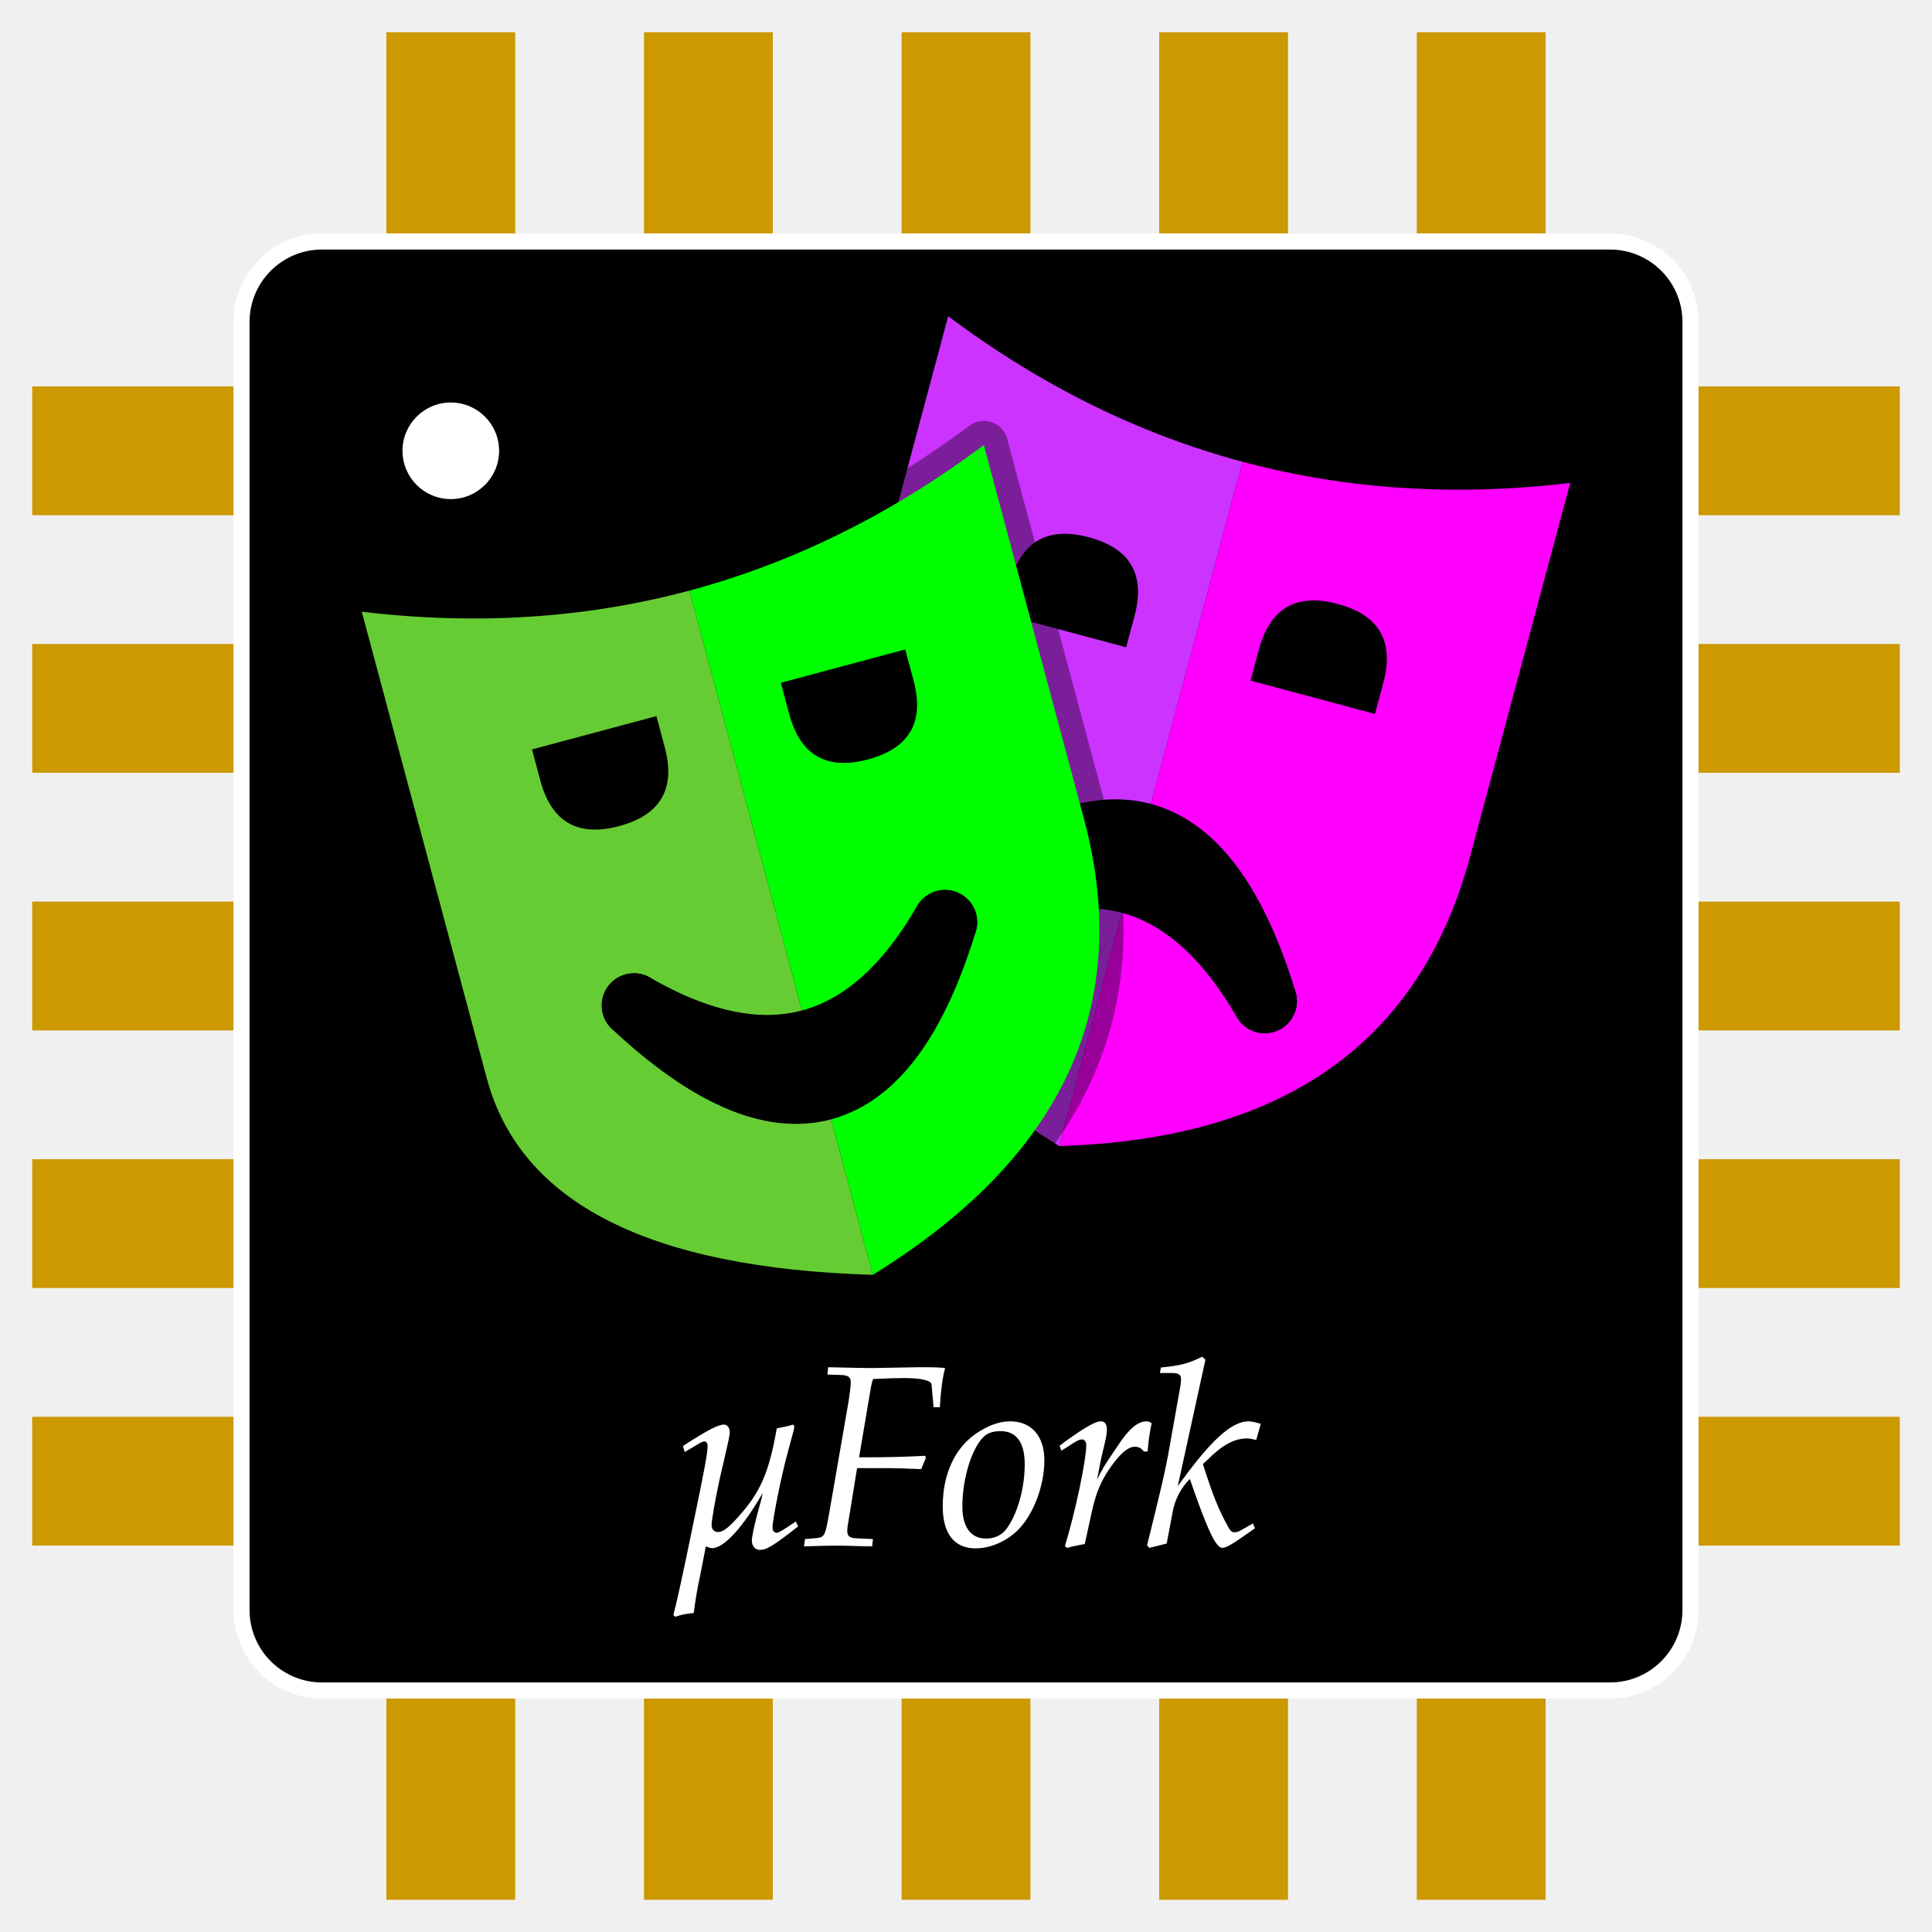
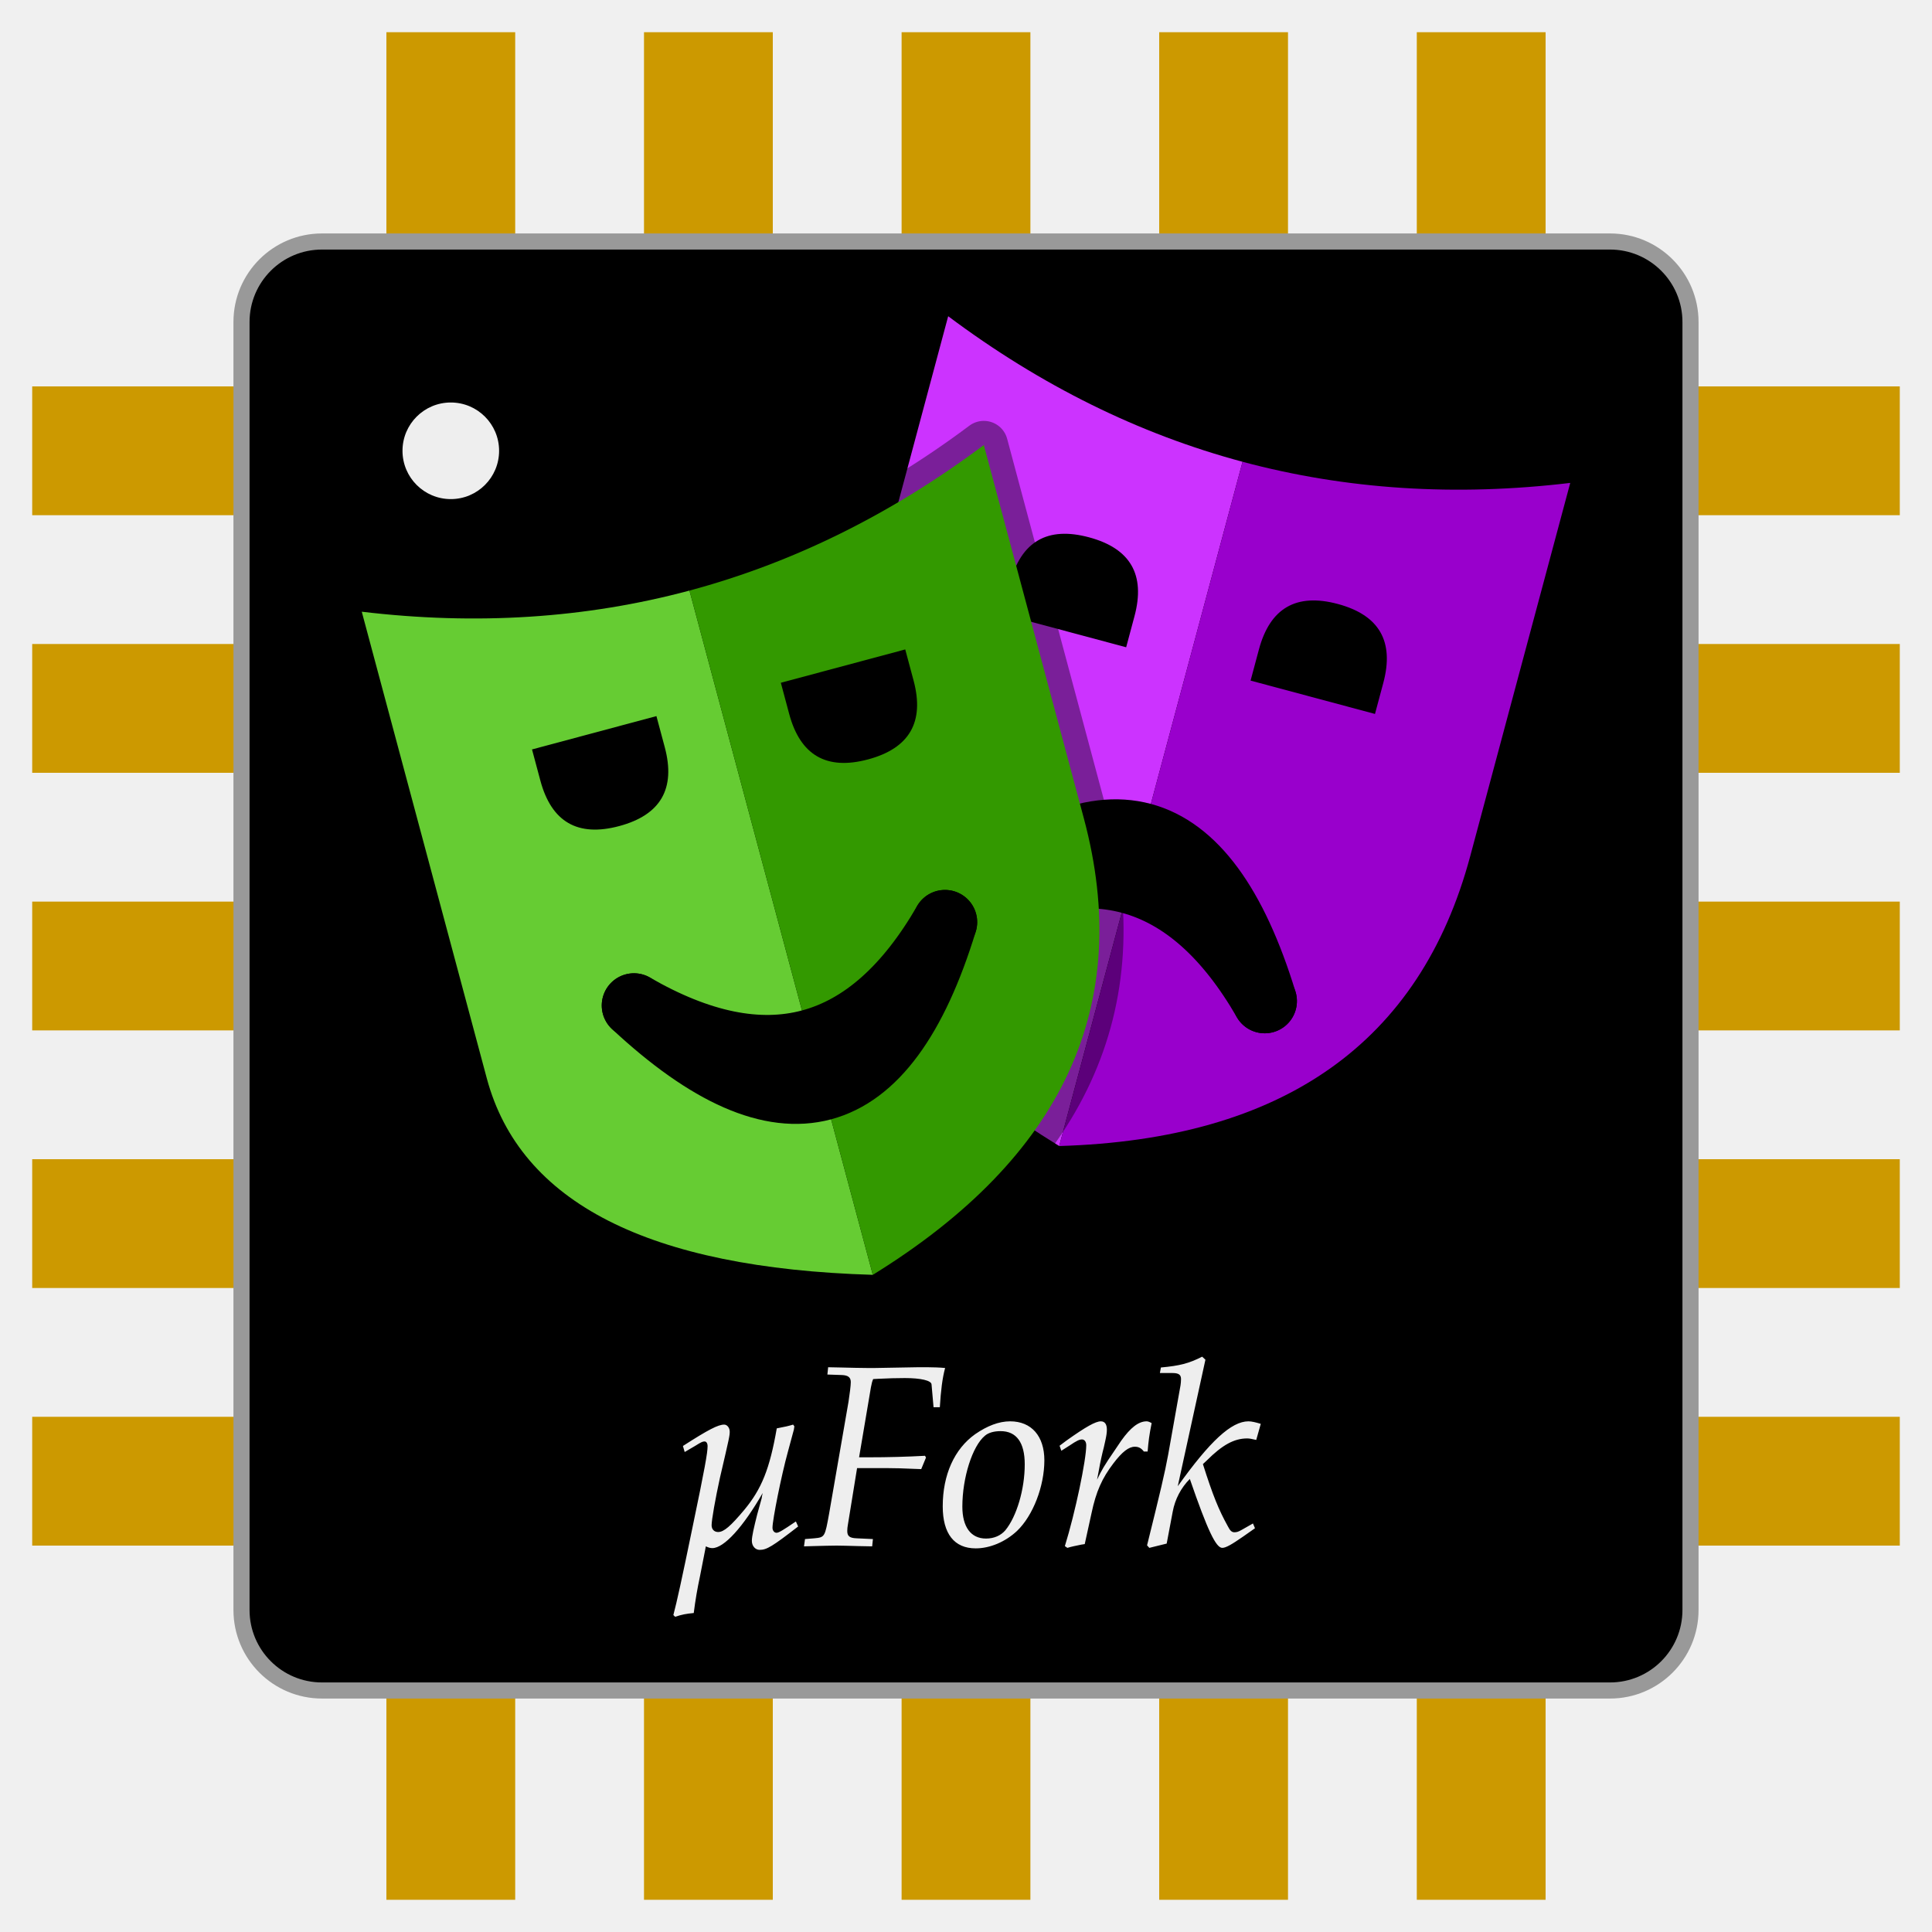
<svg xmlns="http://www.w3.org/2000/svg" version="1.1" width="120" height="120">
  <g transform="scale(1.0)">
    <g fill="#C90">
      <rect x="2" y="24" width="116" height="8" />
      <rect x="2" y="40" width="116" height="8" />
      <rect x="2" y="56" width="116" height="8" />
      <rect x="2" y="72" width="116" height="8" />
      <rect x="2" y="88" width="116" height="8" />
      <rect x="24" y="2" width="8" height="116" />
      <rect x="40" y="2" width="8" height="116" />
      <rect x="56" y="2" width="8" height="116" />
      <rect x="72" y="2" width="8" height="116" />
      <rect x="88" y="2" width="8" height="116" />
    </g>
-     <rect x="15" y="15" rx="5" ry="5" width="90" height="90" fill="#000" stroke="#FFF" stroke-width="1" />
-     <g fill="#FFF">
+     <rect x="15" y="15" rx="5" ry="5" width="90" height="90" fill="#000" stroke="#999" stroke-width="1" />
+     <g fill="#EEE">
      <circle cx="28" cy="28" r="3" />
      <text x="60" y="96" font-size="16" text-anchor="middle" font-family="Palatino" font-style="italic">μFork</text>
    </g>
    <g transform="translate(72, 48) rotate(15)">
      <path d="M -20 -24 q 10 4 20 4 q 10 0 20 -4 v 24 q 0 18 -20 24 q -20 -6 -20 -18 Z" fill="transparent" stroke="rgba(0, 0, 0, 0.4)" stroke-width="3" stroke-linecap="round" stroke-linejoin="round" />
      <path d="M -20 -24 q 10 4 20 4 v 44 q -20 -6 -20 -18 Z" fill="#C3F" />
-       <path d="M 0 -20 q 10 0 20 -4 v 24 q 0 18 -20 24 Z" fill="#F0F" />
+       <path d="M 0 -20 q 10 0 20 -4 v 24 q 0 18 -20 24 Z" fill="#90C" />
      <path d="M -12 -7 h 8 v -2 q 0 -4 -4 -4 q -4 0 -4 4 Z" fill="#000" />
      <path d="M 4 -7 h 8 v -2 q 0 -4 -4 -4 q -4 0 -4 4 Z" fill="#000" />
      <path d="M -10 12 Q 0 2 10 12" fill="none" stroke="#000" stroke-width="4" stroke-linecap="round" />
      <path d="M -10 12 Q 0 -4 10 12" fill="none" stroke="#000" stroke-width="4" stroke-linecap="round" />
    </g>
    <g transform="translate(48, 56) rotate(-15)">
      <path d="M -20 -24 q 10 4 20 4 q 10 0 20 -4 v 24 q 0 18 -20 24 q -20 -6 -20 -18 Z" fill="transparent" stroke="rgba(0, 0, 0, 0.4)" stroke-width="3" stroke-linecap="round" stroke-linejoin="round" />
      <path d="M -20 -24 q 10 4 20 4 v 44 q -20 -6 -20 -18 Z" fill="#6C3" />
-       <path d="M 0 -20 q 10 0 20 -4 v 24 q 0 18 -20 24 Z" fill="#0F0" />
+       <path d="M 0 -20 q 10 0 20 -4 v 24 q 0 18 -20 24 Z" fill="#390" />
      <path d="M -12 -13 h 8 v 2 q 0 4 -4 4 q -4 0 -4 -4 Z" fill="#000" />
      <path d="M 4 -13 h 8 v 2 q 0 4 -4 4 q -4 0 -4 -4 Z" fill="#000" />
      <path d="M -10 4 Q 0 14 10 4" fill="none" stroke="#000" stroke-width="4" stroke-linecap="round" />
      <path d="M -10 4 Q 0 20 10 4" fill="none" stroke="#000" stroke-width="4" stroke-linecap="round" />
    </g>
  </g>
</svg>
